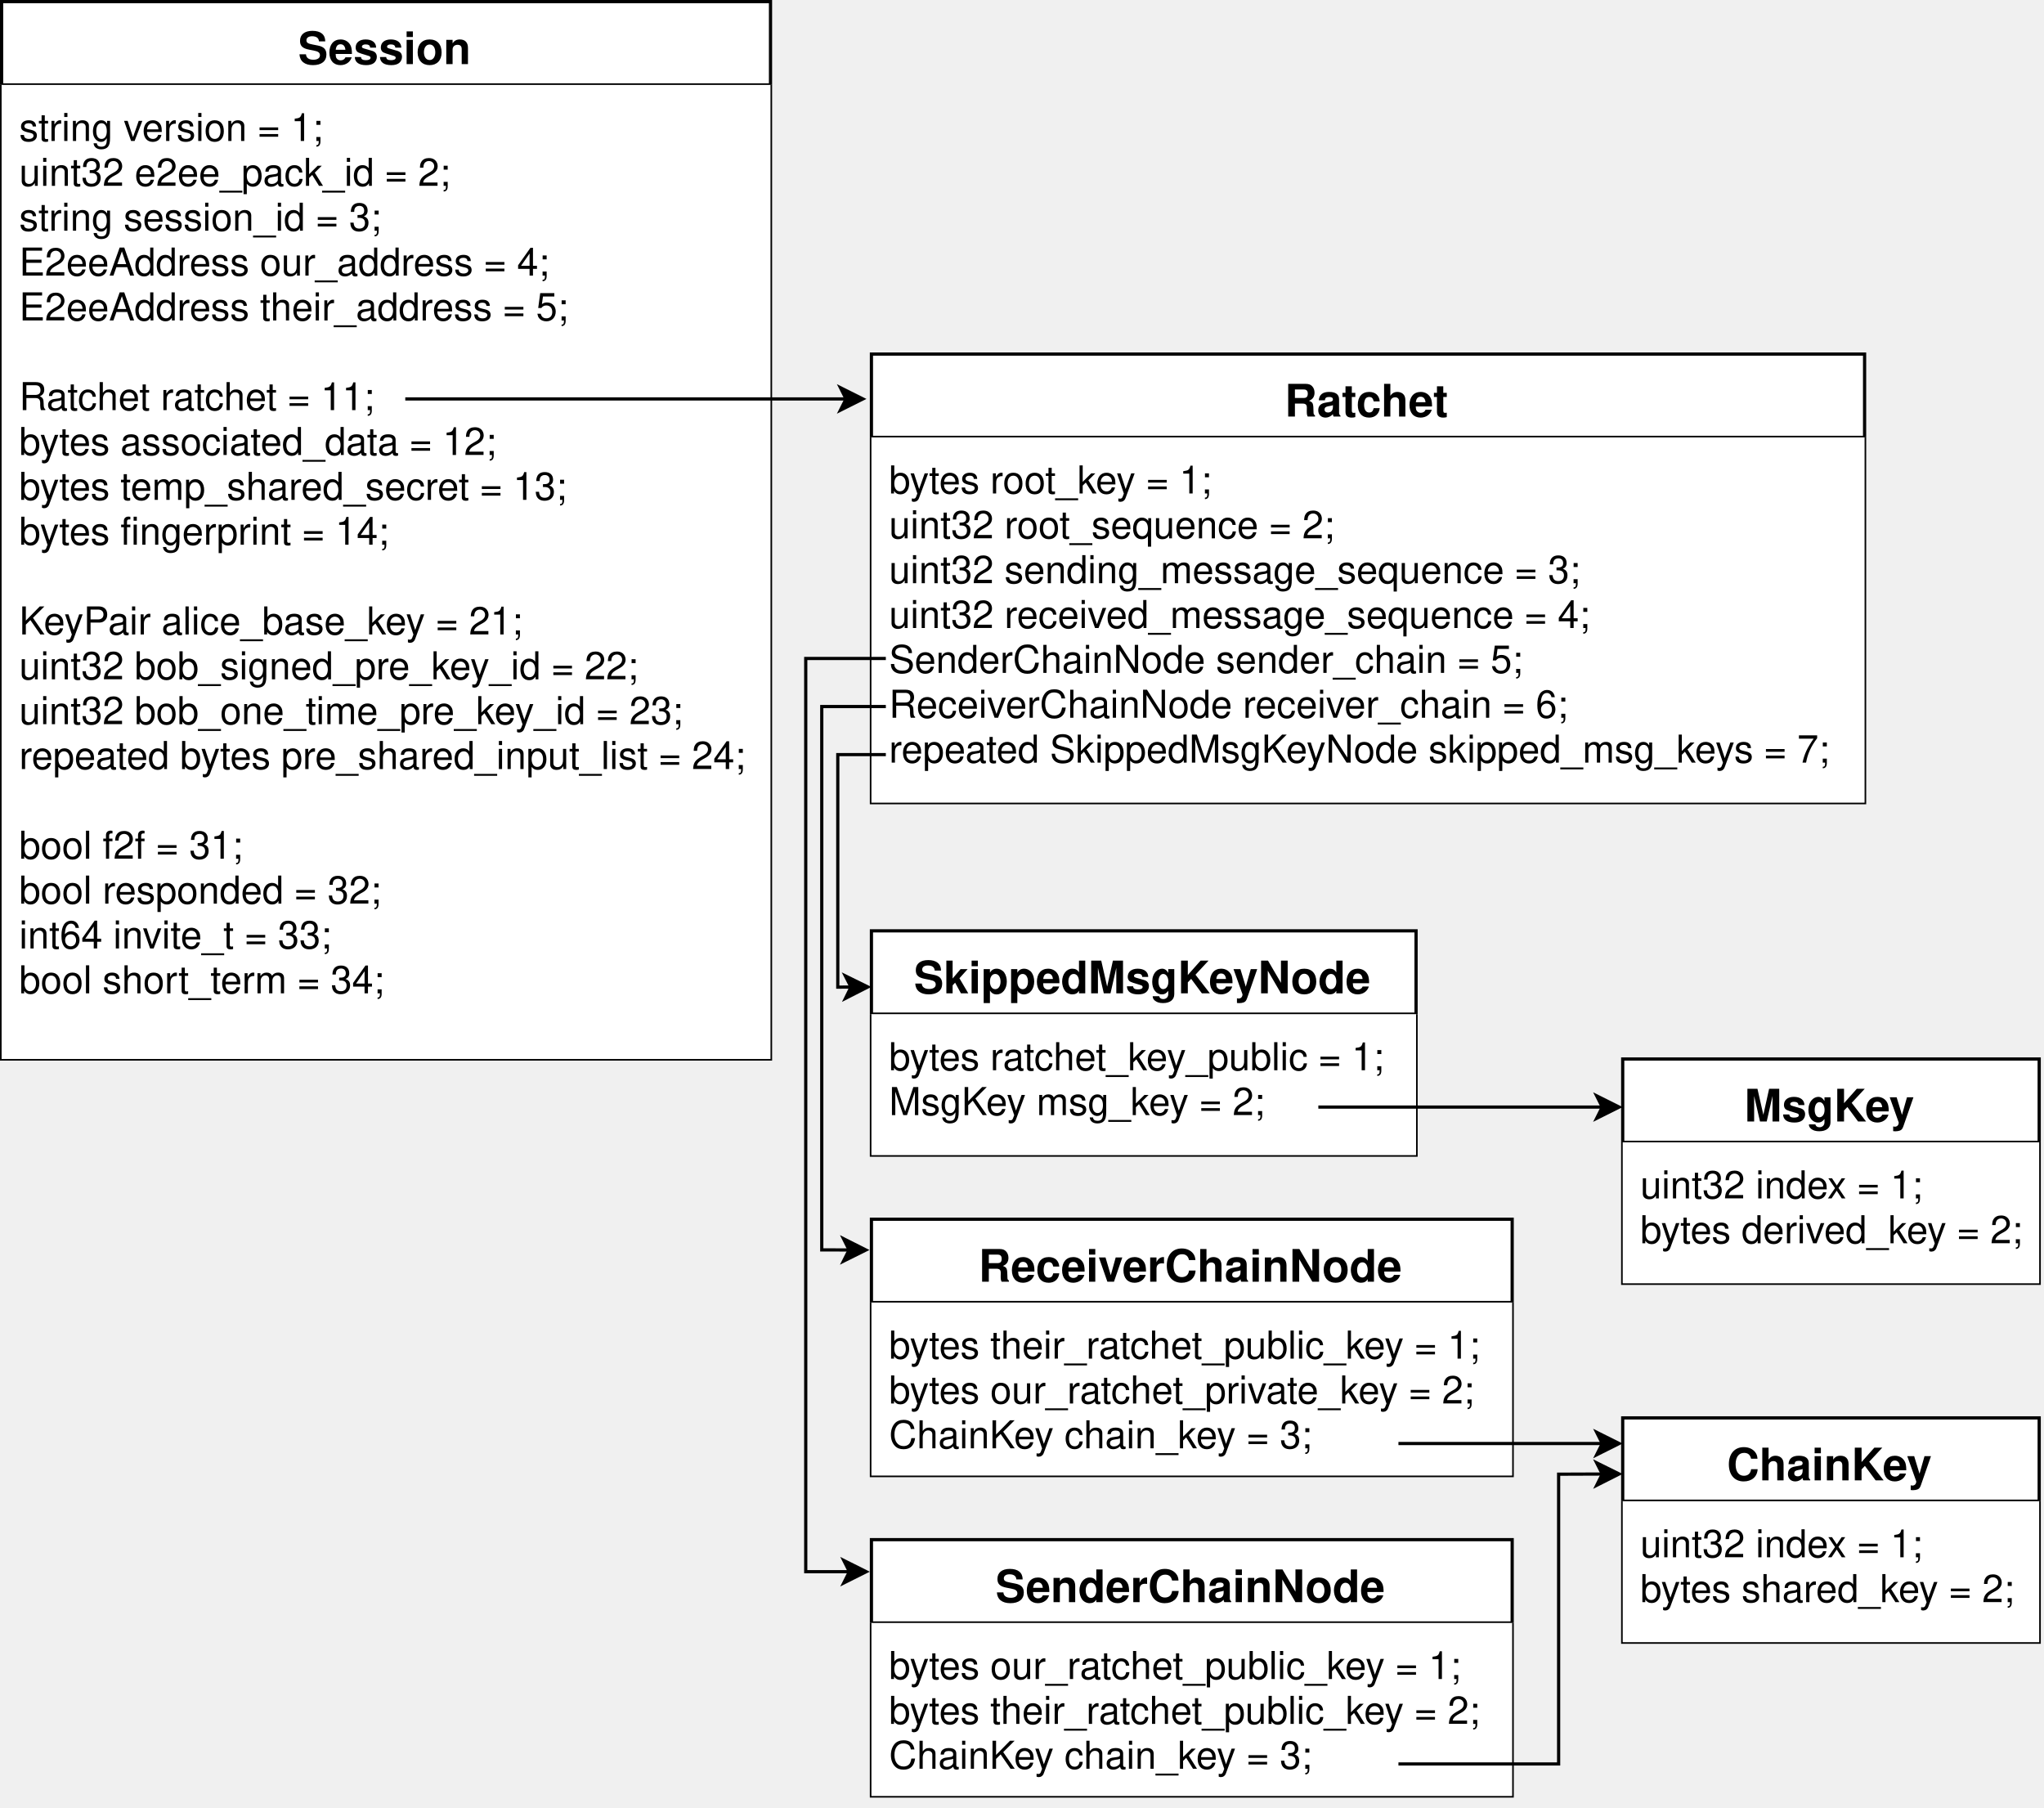
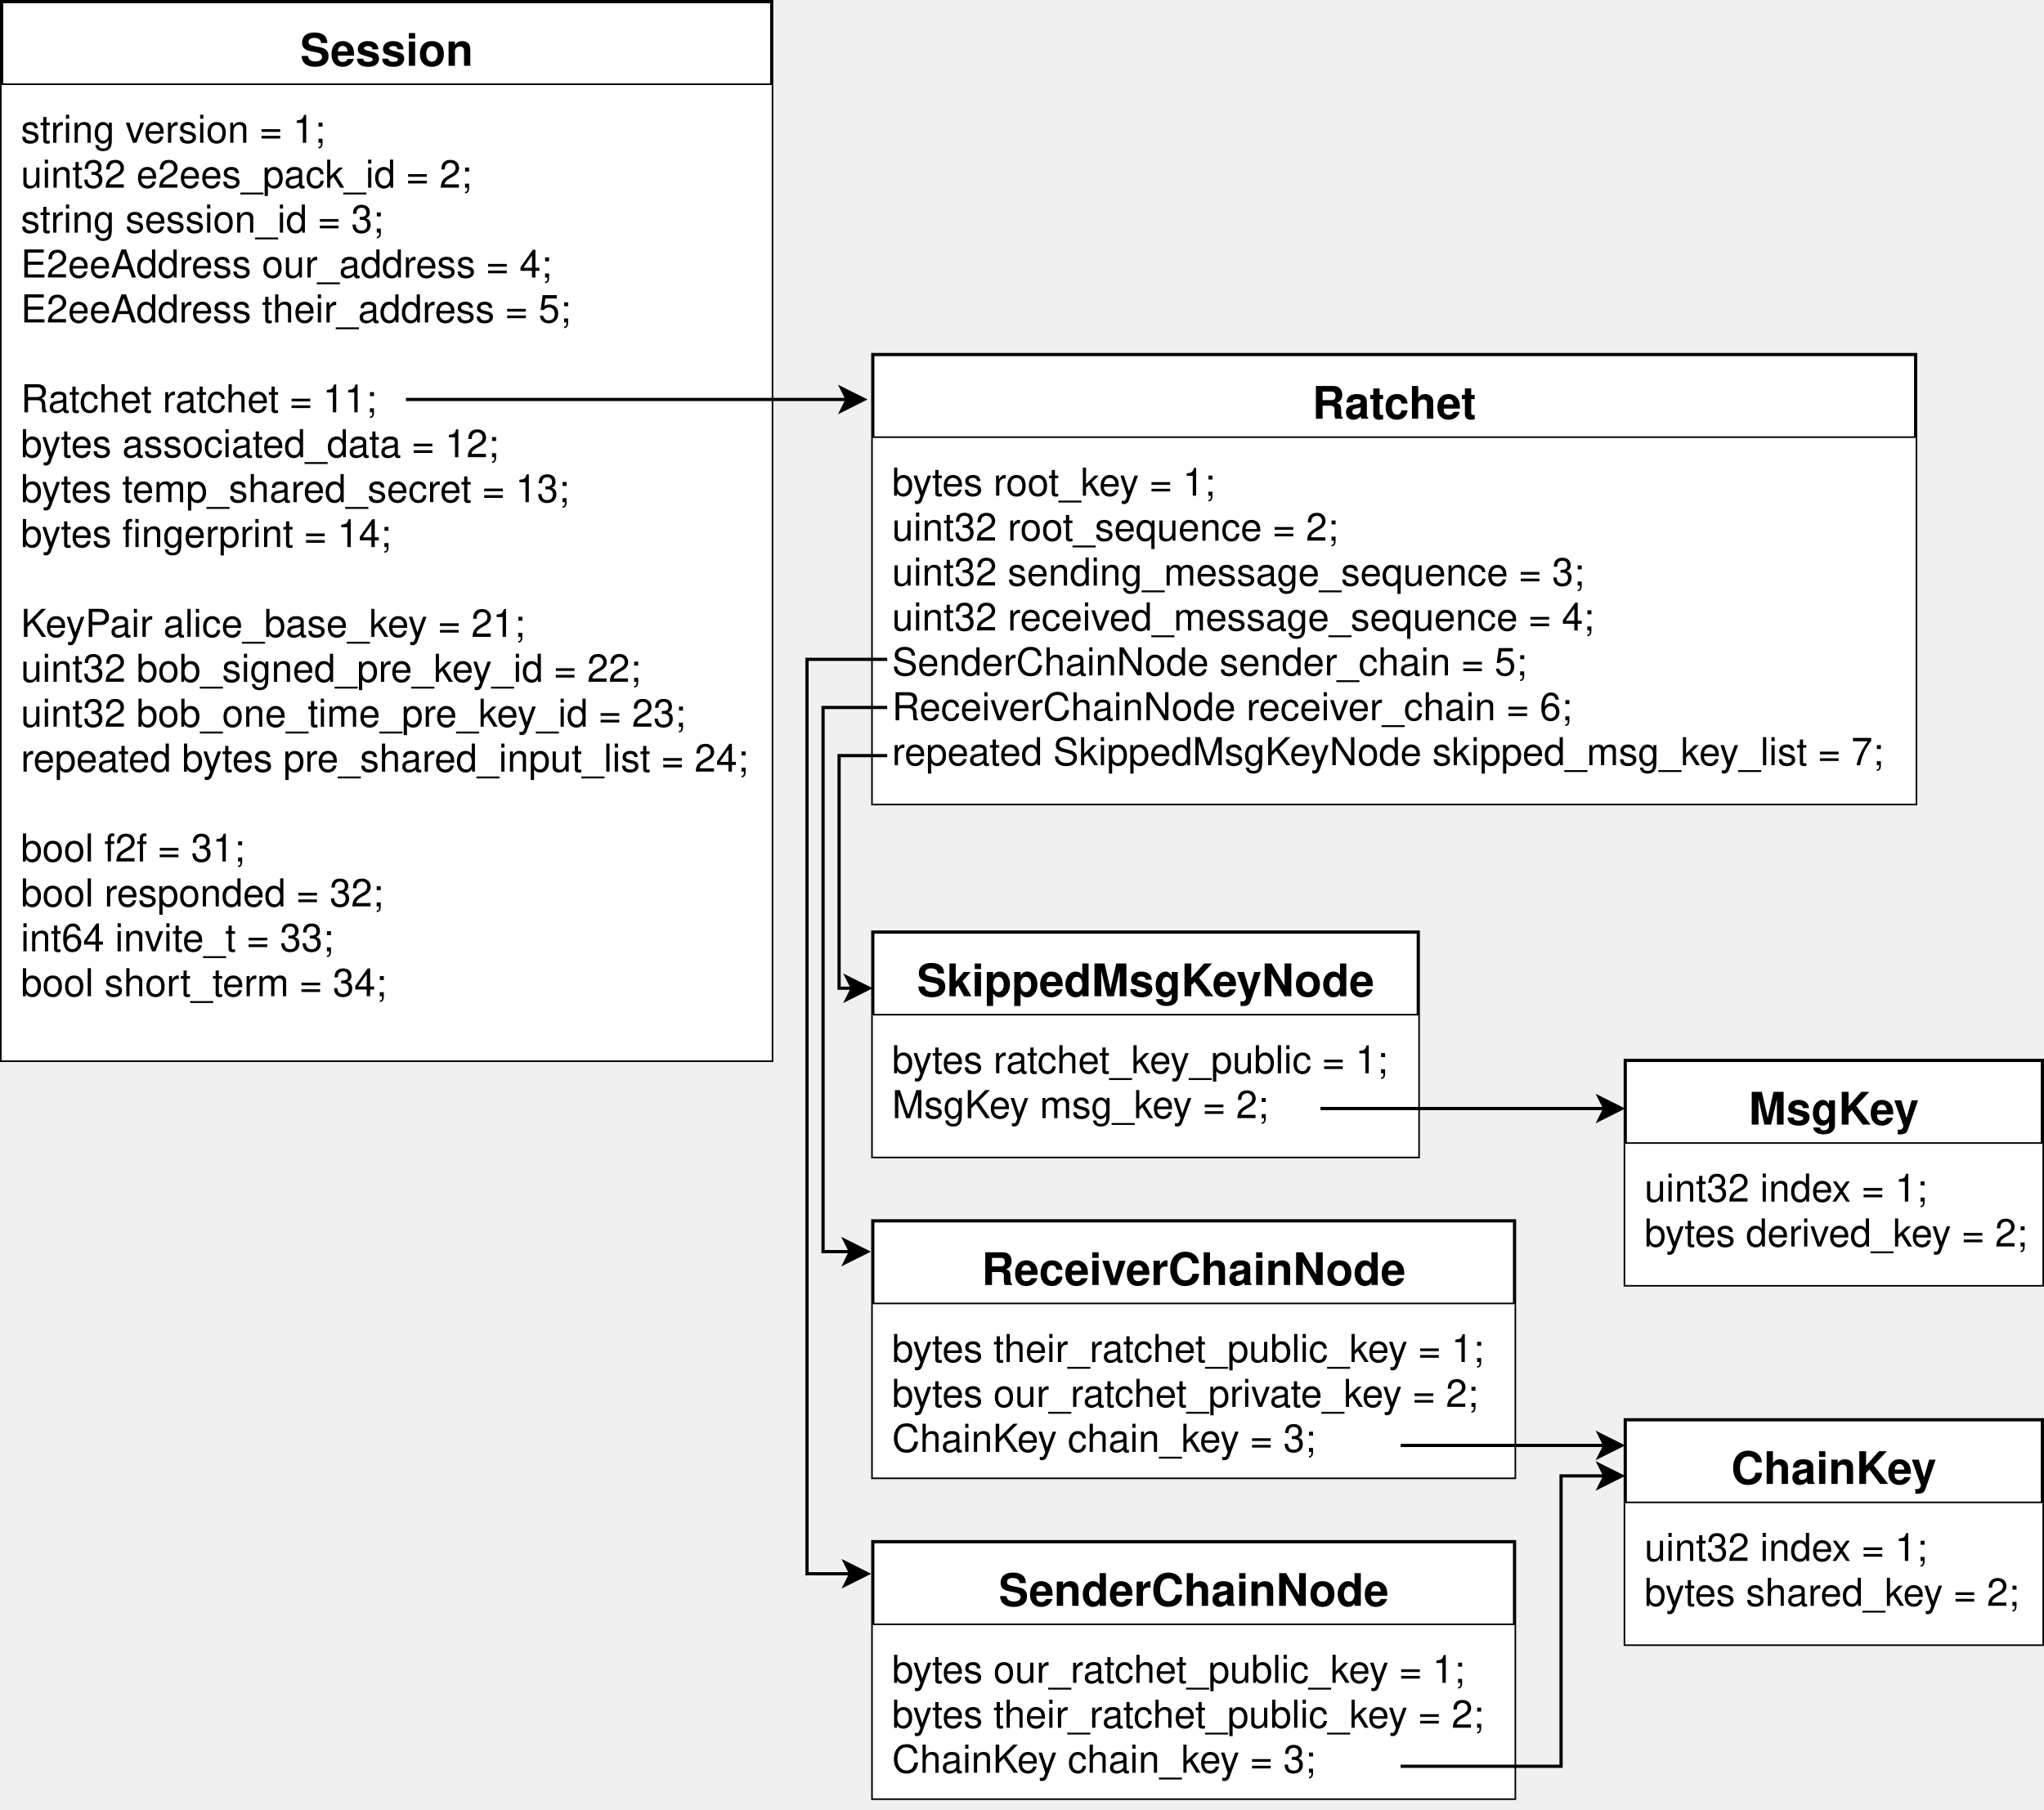
- <svg xmlns="http://www.w3.org/2000/svg" version="1.1" width="638px" height="564px" viewBox="-0.5 -0.5 638 564">
+ <svg xmlns="http://www.w3.org/2000/svg" style="background: transparent; background-color: transparent; color-scheme: light dark;" version="1.1" width="637px" height="564px" viewBox="-0.5 -0.5 637 564">
  <defs>
    <clipPath id="mx-clip-4-31-232-304-0">
      <rect x="4" y="31" width="232" height="304" />
    </clipPath>
-     <clipPath id="mx-clip-276-141-302-114-0">
-       <rect x="276" y="141" width="302" height="114" />
+     <clipPath id="mx-clip-276-141-317-114-0">
+       <rect x="276" y="141" width="317" height="114" />
    </clipPath>
    <clipPath id="mx-clip-276-511-192-54-0">
      <rect x="276" y="511" width="192" height="54" />
    </clipPath>
    <clipPath id="mx-clip-276-411-192-54-0">
      <rect x="276" y="411" width="192" height="54" />
    </clipPath>
    <clipPath id="mx-clip-510-473-122-44-0">
      <rect x="510" y="473" width="122" height="44" />
    </clipPath>
    <clipPath id="mx-clip-276-321-162-44-0">
      <rect x="276" y="321" width="162" height="44" />
    </clipPath>
    <clipPath id="mx-clip-510-361-122-44-0">
      <rect x="510" y="361" width="122" height="44" />
    </clipPath>
  </defs>
  <g>
-     <g>
-       <path d="M 0 26 L 0 0 L 240 0 L 240 26" fill="rgb(255, 255, 255)" stroke="rgb(0, 0, 0)" stroke-miterlimit="10" pointer-events="all" />
-       <path d="M 0 26 L 0 330 L 240 330 L 240 26" fill="none" stroke="rgb(0, 0, 0)" stroke-miterlimit="10" pointer-events="none" />
-       <path d="M 0 26 L 240 26" fill="none" stroke="rgb(0, 0, 0)" stroke-miterlimit="10" pointer-events="none" />
-     </g>
-     <g>
-       <g fill="rgb(0, 0, 0)" font-family="Helvetica" font-weight="bold" text-anchor="middle" font-size="14px">
-         <text x="119.5" y="19.5">Session</text>
+     <g data-cell-id="YkwdzpHEv2ZosyQvh-av-0">
+       <g data-cell-id="YkwdzpHEv2ZosyQvh-av-1">
+         <g data-cell-id="tgxJ8lzeyc_RPj6M9vG0-0">
+           <g>
+             <path d="M 0 26 L 0 0 L 240 0 L 240 26" fill="#ffffff" stroke="#000000" stroke-miterlimit="10" pointer-events="all" style="fill: light-dark(#ffffff, var(--ge-dark-color, #121212)); stroke: light-dark(rgb(0, 0, 0), rgb(255, 255, 255));" />
+             <path d="M 0 26 L 0 330 L 240 330 L 240 26" fill="none" stroke="#000000" stroke-miterlimit="10" pointer-events="none" style="stroke: light-dark(rgb(0, 0, 0), rgb(255, 255, 255));" />
+             <path d="M 0 26 L 240 26" fill="none" stroke="#000000" stroke-miterlimit="10" pointer-events="none" style="stroke: light-dark(rgb(0, 0, 0), rgb(255, 255, 255));" />
+           </g>
+           <g>
+             <g fill="#000000" font-family="Helvetica" font-weight="bold" text-anchor="middle" font-size="14px" style="fill: light-dark(rgb(0, 0, 0), rgb(255, 255, 255));">
+               <text x="120" y="20">Session</text>
+             </g>
+           </g>
+           <g data-cell-id="tgxJ8lzeyc_RPj6M9vG0-1">
+             <g>
+               <rect x="0" y="26" width="240" height="304" fill="#ffffff" stroke="none" pointer-events="all" style="fill: rgb(255, 255, 255);" />
+             </g>
+             <g>
+               <g fill="#000000" font-family="Helvetica" font-size="12px" clip-path="url(#mx-clip-4-31-232-304-0)" style="fill: light-dark(rgb(0, 0, 0), rgb(255, 255, 255));">
+                 <text x="6" y="44">string version = 1;</text>
+                 <text x="6" y="58">uint32 e2ees_pack_id = 2;</text>
+                 <text x="6" y="72">string session_id = 3;</text>
+                 <text x="6" y="86">E2eeAddress our_address = 4;</text>
+                 <text x="6" y="100">E2eeAddress their_address = 5;</text>
+                 <text x="6" y="128">Ratchet ratchet = 11;</text>
+                 <text x="6" y="142">bytes associated_data = 12;</text>
+                 <text x="6" y="156">bytes temp_shared_secret = 13;</text>
+                 <text x="6" y="170">bytes fingerprint = 14;</text>
+                 <text x="6" y="198">KeyPair alice_base_key = 21;</text>
+                 <text x="6" y="212">uint32 bob_signed_pre_key_id = 22;</text>
+                 <text x="6" y="226">uint32 bob_one_time_pre_key_id = 23;</text>
+                 <text x="6" y="240">repeated bytes pre_shared_input_list = 24;</text>
+                 <text x="6" y="268">bool f2f = 31;</text>
+                 <text x="6" y="282">bool responded = 32;</text>
+                 <text x="6" y="296">int64 invite_t = 33;</text>
+                 <text x="6" y="310">bool short_term = 34;</text>
+               </g>
+             </g>
+           </g>
+         </g>
+         <g data-cell-id="tgxJ8lzeyc_RPj6M9vG0-2">
+           <g>
+             <path d="M 271.5 136 L 271.5 110 L 596.5 110 L 596.5 136" fill="#ffffff" stroke="#000000" stroke-miterlimit="10" pointer-events="all" style="fill: light-dark(#ffffff, var(--ge-dark-color, #121212)); stroke: light-dark(rgb(0, 0, 0), rgb(255, 255, 255));" />
+             <path d="M 271.5 136 L 271.5 250 L 596.5 250 L 596.5 136" fill="none" stroke="#000000" stroke-miterlimit="10" pointer-events="none" style="stroke: light-dark(rgb(0, 0, 0), rgb(255, 255, 255));" />
+             <path d="M 271.5 136 L 596.5 136" fill="none" stroke="#000000" stroke-miterlimit="10" pointer-events="none" style="stroke: light-dark(rgb(0, 0, 0), rgb(255, 255, 255));" />
+           </g>
+           <g>
+             <g fill="#000000" font-family="Helvetica" font-weight="bold" text-anchor="middle" font-size="14px" style="fill: light-dark(rgb(0, 0, 0), rgb(255, 255, 255));">
+               <text x="434" y="130">Ratchet</text>
+             </g>
+           </g>
+           <g data-cell-id="tgxJ8lzeyc_RPj6M9vG0-3">
+             <g>
+               <rect x="271.5" y="136" width="325" height="114" fill="#ffffff" stroke="none" pointer-events="all" style="fill: rgb(255, 255, 255);" />
+             </g>
+             <g>
+               <g fill="#000000" font-family="Helvetica" font-size="12px" clip-path="url(#mx-clip-276-141-317-114-0)" style="fill: light-dark(rgb(0, 0, 0), rgb(255, 255, 255));">
+                 <text x="277.5" y="154">bytes root_key = 1;</text>
+                 <text x="277.5" y="168">uint32 root_sequence = 2;</text>
+                 <text x="277.5" y="182">uint32 sending_message_sequence = 3;</text>
+                 <text x="277.5" y="196">uint32 received_message_sequence = 4;</text>
+                 <text x="277.5" y="210">SenderChainNode sender_chain = 5;</text>
+                 <text x="277.5" y="224">ReceiverChainNode receiver_chain = 6;</text>
+                 <text x="277.5" y="238">repeated SkippedMsgKeyNode skipped_msg_key_list = 7;</text>
+               </g>
+             </g>
+           </g>
+         </g>
+         <g data-cell-id="tgxJ8lzeyc_RPj6M9vG0-4">
+           <g>
+             <path d="M 271.5 506 L 271.5 480 L 471.5 480 L 471.5 506" fill="#ffffff" stroke="#000000" stroke-miterlimit="10" pointer-events="all" style="fill: light-dark(#ffffff, var(--ge-dark-color, #121212)); stroke: light-dark(rgb(0, 0, 0), rgb(255, 255, 255));" />
+             <path d="M 271.5 506 L 271.5 560 L 471.5 560 L 471.5 506" fill="none" stroke="#000000" stroke-miterlimit="10" pointer-events="none" style="stroke: light-dark(rgb(0, 0, 0), rgb(255, 255, 255));" />
+             <path d="M 271.5 506 L 471.5 506" fill="none" stroke="#000000" stroke-miterlimit="10" pointer-events="none" style="stroke: light-dark(rgb(0, 0, 0), rgb(255, 255, 255));" />
+           </g>
+           <g>
+             <g fill="#000000" font-family="Helvetica" font-weight="bold" text-anchor="middle" font-size="14px" style="fill: light-dark(rgb(0, 0, 0), rgb(255, 255, 255));">
+               <text x="371.5" y="500">SenderChainNode</text>
+             </g>
+           </g>
+           <g data-cell-id="tgxJ8lzeyc_RPj6M9vG0-5">
+             <g>
+               <rect x="271.5" y="506" width="200" height="54" fill="#ffffff" stroke="none" pointer-events="all" style="fill: rgb(255, 255, 255);" />
+             </g>
+             <g>
+               <g fill="#000000" font-family="Helvetica" font-size="12px" clip-path="url(#mx-clip-276-511-192-54-0)" style="fill: light-dark(rgb(0, 0, 0), rgb(255, 255, 255));">
+                 <text x="277.5" y="524">bytes our_ratchet_public_key = 1;</text>
+                 <text x="277.5" y="538">bytes their_ratchet_public_key = 2;</text>
+                 <text x="277.5" y="552">ChainKey chain_key = 3;</text>
+               </g>
+             </g>
+           </g>
+         </g>
+         <g data-cell-id="tgxJ8lzeyc_RPj6M9vG0-6">
+           <g>
+             <path d="M 271.5 406 L 271.5 380 L 471.5 380 L 471.5 406" fill="#ffffff" stroke="#000000" stroke-miterlimit="10" pointer-events="all" style="fill: light-dark(#ffffff, var(--ge-dark-color, #121212)); stroke: light-dark(rgb(0, 0, 0), rgb(255, 255, 255));" />
+             <path d="M 271.5 406 L 271.5 460 L 471.5 460 L 471.5 406" fill="none" stroke="#000000" stroke-miterlimit="10" pointer-events="none" style="stroke: light-dark(rgb(0, 0, 0), rgb(255, 255, 255));" />
+             <path d="M 271.5 406 L 471.5 406" fill="none" stroke="#000000" stroke-miterlimit="10" pointer-events="none" style="stroke: light-dark(rgb(0, 0, 0), rgb(255, 255, 255));" />
+           </g>
+           <g>
+             <g fill="#000000" font-family="Helvetica" font-weight="bold" text-anchor="middle" font-size="14px" style="fill: light-dark(rgb(0, 0, 0), rgb(255, 255, 255));">
+               <text x="371.5" y="400">ReceiverChainNode</text>
+             </g>
+           </g>
+           <g data-cell-id="tgxJ8lzeyc_RPj6M9vG0-7">
+             <g>
+               <rect x="271.5" y="406" width="200" height="54" fill="#ffffff" stroke="none" pointer-events="all" style="fill: rgb(255, 255, 255);" />
+             </g>
+             <g>
+               <g fill="#000000" font-family="Helvetica" font-size="12px" clip-path="url(#mx-clip-276-411-192-54-0)" style="fill: light-dark(rgb(0, 0, 0), rgb(255, 255, 255));">
+                 <text x="277.5" y="424">bytes their_ratchet_public_key = 1;</text>
+                 <text x="277.5" y="438">bytes our_ratchet_private_key = 2;</text>
+                 <text x="277.5" y="452">ChainKey chain_key = 3;</text>
+               </g>
+             </g>
+           </g>
+         </g>
+         <g data-cell-id="tgxJ8lzeyc_RPj6M9vG0-8">
+           <g>
+             <path d="M 506 468 L 506 442 L 636 442 L 636 468" fill="#ffffff" stroke="#000000" stroke-miterlimit="10" pointer-events="all" style="fill: light-dark(#ffffff, var(--ge-dark-color, #121212)); stroke: light-dark(rgb(0, 0, 0), rgb(255, 255, 255));" />
+             <path d="M 506 468 L 506 512 L 636 512 L 636 468" fill="none" stroke="#000000" stroke-miterlimit="10" pointer-events="none" style="stroke: light-dark(rgb(0, 0, 0), rgb(255, 255, 255));" />
+             <path d="M 506 468 L 636 468" fill="none" stroke="#000000" stroke-miterlimit="10" pointer-events="none" style="stroke: light-dark(rgb(0, 0, 0), rgb(255, 255, 255));" />
+           </g>
+           <g>
+             <g fill="#000000" font-family="Helvetica" font-weight="bold" text-anchor="middle" font-size="14px" style="fill: light-dark(rgb(0, 0, 0), rgb(255, 255, 255));">
+               <text x="571" y="462">ChainKey</text>
+             </g>
+           </g>
+           <g data-cell-id="tgxJ8lzeyc_RPj6M9vG0-9">
+             <g>
+               <rect x="506" y="468" width="130" height="44" fill="#ffffff" stroke="none" pointer-events="all" style="fill: rgb(255, 255, 255);" />
+             </g>
+             <g>
+               <g fill="#000000" font-family="Helvetica" font-size="12px" clip-path="url(#mx-clip-510-473-122-44-0)" style="fill: light-dark(rgb(0, 0, 0), rgb(255, 255, 255));">
+                 <text x="512" y="486">uint32 index = 1;</text>
+                 <text x="512" y="500">bytes shared_key = 2;</text>
+               </g>
+             </g>
+           </g>
+         </g>
+         <g data-cell-id="tgxJ8lzeyc_RPj6M9vG0-10">
+           <g>
+             <path d="M 271.5 316 L 271.5 290 L 441.5 290 L 441.5 316" fill="#ffffff" stroke="#000000" stroke-miterlimit="10" pointer-events="all" style="fill: light-dark(#ffffff, var(--ge-dark-color, #121212)); stroke: light-dark(rgb(0, 0, 0), rgb(255, 255, 255));" />
+             <path d="M 271.5 316 L 271.5 360 L 441.5 360 L 441.5 316" fill="none" stroke="#000000" stroke-miterlimit="10" pointer-events="none" style="stroke: light-dark(rgb(0, 0, 0), rgb(255, 255, 255));" />
+             <path d="M 271.5 316 L 441.5 316" fill="none" stroke="#000000" stroke-miterlimit="10" pointer-events="none" style="stroke: light-dark(rgb(0, 0, 0), rgb(255, 255, 255));" />
+           </g>
+           <g>
+             <g fill="#000000" font-family="Helvetica" font-weight="bold" text-anchor="middle" font-size="14px" style="fill: light-dark(rgb(0, 0, 0), rgb(255, 255, 255));">
+               <text x="356.5" y="310">SkippedMsgKeyNode</text>
+             </g>
+           </g>
+           <g data-cell-id="tgxJ8lzeyc_RPj6M9vG0-11">
+             <g>
+               <rect x="271.5" y="316" width="170" height="44" fill="#ffffff" stroke="none" pointer-events="all" style="fill: rgb(255, 255, 255);" />
+             </g>
+             <g>
+               <g fill="#000000" font-family="Helvetica" font-size="12px" clip-path="url(#mx-clip-276-321-162-44-0)" style="fill: light-dark(rgb(0, 0, 0), rgb(255, 255, 255));">
+                 <text x="277.5" y="334">bytes ratchet_key_public = 1;</text>
+                 <text x="277.5" y="348">MsgKey msg_key = 2;</text>
+               </g>
+             </g>
+           </g>
+         </g>
+         <g data-cell-id="tgxJ8lzeyc_RPj6M9vG0-12">
+           <g>
+             <path d="M 506 356 L 506 330 L 636 330 L 636 356" fill="#ffffff" stroke="#000000" stroke-miterlimit="10" pointer-events="all" style="fill: light-dark(#ffffff, var(--ge-dark-color, #121212)); stroke: light-dark(rgb(0, 0, 0), rgb(255, 255, 255));" />
+             <path d="M 506 356 L 506 400 L 636 400 L 636 356" fill="none" stroke="#000000" stroke-miterlimit="10" pointer-events="none" style="stroke: light-dark(rgb(0, 0, 0), rgb(255, 255, 255));" />
+             <path d="M 506 356 L 636 356" fill="none" stroke="#000000" stroke-miterlimit="10" pointer-events="none" style="stroke: light-dark(rgb(0, 0, 0), rgb(255, 255, 255));" />
+           </g>
+           <g>
+             <g fill="#000000" font-family="Helvetica" font-weight="bold" text-anchor="middle" font-size="14px" style="fill: light-dark(rgb(0, 0, 0), rgb(255, 255, 255));">
+               <text x="571" y="350">MsgKey</text>
+             </g>
+           </g>
+           <g data-cell-id="tgxJ8lzeyc_RPj6M9vG0-13">
+             <g>
+               <rect x="506" y="356" width="130" height="44" fill="#ffffff" stroke="none" pointer-events="all" style="fill: rgb(255, 255, 255);" />
+             </g>
+             <g>
+               <g fill="#000000" font-family="Helvetica" font-size="12px" clip-path="url(#mx-clip-510-361-122-44-0)" style="fill: light-dark(rgb(0, 0, 0), rgb(255, 255, 255));">
+                 <text x="512" y="374">uint32 index = 1;</text>
+                 <text x="512" y="388">bytes derived_key = 2;</text>
+               </g>
+             </g>
+           </g>
+         </g>
+         <g data-cell-id="tgxJ8lzeyc_RPj6M9vG0-16">
+           <g data-cell-id="tgxJ8lzeyc_RPj6M9vG0-17" />
+         </g>
+         <g data-cell-id="tgxJ8lzeyc_RPj6M9vG0-18">
+           <g data-cell-id="tgxJ8lzeyc_RPj6M9vG0-19" />
+         </g>
+         <g data-cell-id="-s4r_1TsaPjzUiJBxQrH-0">
+           <g data-cell-id="-s4r_1TsaPjzUiJBxQrH-1" />
+         </g>
+         <g data-cell-id="-s4r_1TsaPjzUiJBxQrH-2" />
+         <g data-cell-id="elUg12UE3iu_LM4cGDYE-0">
+           <g data-cell-id="elUg12UE3iu_LM4cGDYE-1" />
+         </g>
+         <g data-cell-id="BEYrHYv9CIQZ93qOi1ey-3">
+           <g>
+             <path d="M 126 124 L 263.51 124" fill="none" stroke="#000000" stroke-miterlimit="10" pointer-events="stroke" style="stroke: light-dark(rgb(0, 0, 0), rgb(255, 255, 255));" />
+             <path d="M 268.76 124 L 261.76 127.5 L 263.51 124 L 261.76 120.5 Z" fill="#000000" stroke="#000000" stroke-miterlimit="10" pointer-events="all" style="fill: light-dark(rgb(0, 0, 0), rgb(255, 255, 255)); stroke: light-dark(rgb(0, 0, 0), rgb(255, 255, 255));" />
+           </g>
+         </g>
+         <g data-cell-id="ycRJZo0U8VZCd2VdMa3f-0" />
+         <g data-cell-id="ycRJZo0U8VZCd2VdMa3f-1" />
+         <g data-cell-id="aQM8-L3IFbETCL3_f2g8-1">
+           <g>
+             <path d="M 265.13 307.5 L 261 307.5 L 261 235 L 276 235" fill="none" stroke="#000000" stroke-miterlimit="10" pointer-events="stroke" style="stroke: light-dark(rgb(0, 0, 0), rgb(255, 255, 255));" />
+             <path d="M 270.38 307.5 L 263.38 311 L 265.13 307.5 L 263.38 304 Z" fill="#000000" stroke="#000000" stroke-miterlimit="10" pointer-events="all" style="fill: light-dark(rgb(0, 0, 0), rgb(255, 255, 255)); stroke: light-dark(rgb(0, 0, 0), rgb(255, 255, 255));" />
+           </g>
+         </g>
+         <g data-cell-id="aQM8-L3IFbETCL3_f2g8-2">
+           <g>
+             <path d="M 264.53 389.6 L 256 389.6 L 256 220 L 276 220" fill="none" stroke="#000000" stroke-miterlimit="10" pointer-events="stroke" style="stroke: light-dark(rgb(0, 0, 0), rgb(255, 255, 255));" />
+             <path d="M 269.78 389.6 L 262.78 393.1 L 264.53 389.6 L 262.78 386.1 Z" fill="#000000" stroke="#000000" stroke-miterlimit="10" pointer-events="all" style="fill: light-dark(rgb(0, 0, 0), rgb(255, 255, 255)); stroke: light-dark(rgb(0, 0, 0), rgb(255, 255, 255));" />
+           </g>
+         </g>
+         <g data-cell-id="aQM8-L3IFbETCL3_f2g8-3">
+           <g>
+             <path d="M 264.63 490 L 251 490 L 251 205 L 276 205" fill="none" stroke="#000000" stroke-miterlimit="10" pointer-events="stroke" style="stroke: light-dark(rgb(0, 0, 0), rgb(255, 255, 255));" />
+             <path d="M 269.88 490 L 262.88 493.5 L 264.63 490 L 262.88 486.5 Z" fill="#000000" stroke="#000000" stroke-miterlimit="10" pointer-events="all" style="fill: light-dark(rgb(0, 0, 0), rgb(255, 255, 255)); stroke: light-dark(rgb(0, 0, 0), rgb(255, 255, 255));" />
+           </g>
+         </g>
+         <g data-cell-id="aQM8-L3IFbETCL3_f2g8-5">
+           <g>
+             <path d="M 411 345 L 499.63 345" fill="none" stroke="#000000" stroke-miterlimit="10" pointer-events="stroke" style="stroke: light-dark(rgb(0, 0, 0), rgb(255, 255, 255));" />
+             <path d="M 504.88 345 L 497.88 348.5 L 499.63 345 L 497.88 341.5 Z" fill="#000000" stroke="#000000" stroke-miterlimit="10" pointer-events="all" style="fill: light-dark(rgb(0, 0, 0), rgb(255, 255, 255)); stroke: light-dark(rgb(0, 0, 0), rgb(255, 255, 255));" />
+           </g>
+         </g>
+         <g data-cell-id="aQM8-L3IFbETCL3_f2g8-6">
+           <g>
+             <path d="M 436 450 L 499.63 450" fill="none" stroke="#000000" stroke-miterlimit="10" pointer-events="stroke" style="stroke: light-dark(rgb(0, 0, 0), rgb(255, 255, 255));" />
+             <path d="M 504.88 450 L 497.88 453.5 L 499.63 450 L 497.88 446.5 Z" fill="#000000" stroke="#000000" stroke-miterlimit="10" pointer-events="all" style="fill: light-dark(rgb(0, 0, 0), rgb(255, 255, 255)); stroke: light-dark(rgb(0, 0, 0), rgb(255, 255, 255));" />
+           </g>
+         </g>
+         <g data-cell-id="aQM8-L3IFbETCL3_f2g8-7">
+           <g>
+             <path d="M 436 550 L 486 550 L 486 459.5 L 499.63 459.5" fill="none" stroke="#000000" stroke-miterlimit="10" pointer-events="stroke" style="stroke: light-dark(rgb(0, 0, 0), rgb(255, 255, 255));" />
+             <path d="M 504.88 459.5 L 497.88 463 L 499.63 459.5 L 497.88 456 Z" fill="#000000" stroke="#000000" stroke-miterlimit="10" pointer-events="all" style="fill: light-dark(rgb(0, 0, 0), rgb(255, 255, 255)); stroke: light-dark(rgb(0, 0, 0), rgb(255, 255, 255));" />
+           </g>
+         </g>
      </g>
-     </g>
-     <g>
-       <rect x="0" y="26" width="240" height="304" fill="#ffffff" stroke="none" pointer-events="all" />
-     </g>
-     <g>
-       <g fill="rgb(0, 0, 0)" font-family="Helvetica" clip-path="url(#mx-clip-4-31-232-304-0)" font-size="12px">
-         <text x="5.5" y="43.5">string version = 1;</text>
-         <text x="5.5" y="57.5">uint32 e2ee_pack_id = 2;</text>
-         <text x="5.5" y="71.5">string session_id = 3;</text>
-         <text x="5.5" y="85.5">E2eeAddress our_address = 4;</text>
-         <text x="5.5" y="99.5">E2eeAddress their_address = 5;</text>
-         <text x="5.5" y="127.5">Ratchet ratchet = 11;</text>
-         <text x="5.5" y="141.5">bytes associated_data = 12;</text>
-         <text x="5.5" y="155.5">bytes temp_shared_secret = 13;</text>
-         <text x="5.5" y="169.5">bytes fingerprint = 14;</text>
-         <text x="5.5" y="197.5">KeyPair alice_base_key = 21;</text>
-         <text x="5.5" y="211.5">uint32 bob_signed_pre_key_id = 22;</text>
-         <text x="5.5" y="225.5">uint32 bob_one_time_pre_key_id = 23;</text>
-         <text x="5.5" y="239.5">repeated bytes pre_shared_input_list = 24;</text>
-         <text x="5.5" y="267.5">bool f2f = 31;</text>
-         <text x="5.5" y="281.5">bool responded = 32;</text>
-         <text x="5.5" y="295.5">int64 invite_t = 33;</text>
-         <text x="5.5" y="309.5">bool short_term = 34;</text>
-       </g>
-     </g>
-     <g>
-       <path d="M 271.5 136 L 271.5 110 L 581.5 110 L 581.5 136" fill="rgb(255, 255, 255)" stroke="rgb(0, 0, 0)" stroke-miterlimit="10" pointer-events="all" />
-       <path d="M 271.5 136 L 271.5 250 L 581.5 250 L 581.5 136" fill="none" stroke="rgb(0, 0, 0)" stroke-miterlimit="10" pointer-events="none" />
-       <path d="M 271.5 136 L 581.5 136" fill="none" stroke="rgb(0, 0, 0)" stroke-miterlimit="10" pointer-events="none" />
-     </g>
-     <g>
-       <g fill="rgb(0, 0, 0)" font-family="Helvetica" font-weight="bold" text-anchor="middle" font-size="14px">
-         <text x="426" y="129.5">Ratchet</text>
-       </g>
-     </g>
-     <g>
-       <rect x="271.5" y="136" width="310" height="114" fill="#ffffff" stroke="none" pointer-events="all" />
-     </g>
-     <g>
-       <g fill="rgb(0, 0, 0)" font-family="Helvetica" clip-path="url(#mx-clip-276-141-302-114-0)" font-size="12px">
-         <text x="277" y="153.5">bytes root_key = 1;</text>
-         <text x="277" y="167.5">uint32 root_sequence = 2;</text>
-         <text x="277" y="181.5">uint32 sending_message_sequence = 3;</text>
-         <text x="277" y="195.5">uint32 received_message_sequence = 4;</text>
-         <text x="277" y="209.5">SenderChainNode sender_chain = 5;</text>
-         <text x="277" y="223.5">ReceiverChainNode receiver_chain = 6;</text>
-         <text x="277" y="237.5">repeated SkippedMsgKeyNode skipped_msg_keys = 7;</text>
-       </g>
-     </g>
-     <g>
-       <path d="M 271.5 506 L 271.5 480 L 471.5 480 L 471.5 506" fill="rgb(255, 255, 255)" stroke="rgb(0, 0, 0)" stroke-miterlimit="10" pointer-events="all" />
-       <path d="M 271.5 506 L 271.5 560 L 471.5 560 L 471.5 506" fill="none" stroke="rgb(0, 0, 0)" stroke-miterlimit="10" pointer-events="none" />
-       <path d="M 271.5 506 L 471.5 506" fill="none" stroke="rgb(0, 0, 0)" stroke-miterlimit="10" pointer-events="none" />
-     </g>
-     <g>
-       <g fill="rgb(0, 0, 0)" font-family="Helvetica" font-weight="bold" text-anchor="middle" font-size="14px">
-         <text x="371" y="499.5">SenderChainNode</text>
-       </g>
-     </g>
-     <g>
-       <rect x="271.5" y="506" width="200" height="54" fill="#ffffff" stroke="none" pointer-events="all" />
-     </g>
-     <g>
-       <g fill="rgb(0, 0, 0)" font-family="Helvetica" clip-path="url(#mx-clip-276-511-192-54-0)" font-size="12px">
-         <text x="277" y="523.5">bytes our_ratchet_public_key = 1;</text>
-         <text x="277" y="537.5">bytes their_ratchet_public_key = 2;</text>
-         <text x="277" y="551.5">ChainKey chain_key = 3;</text>
-       </g>
-     </g>
-     <g>
-       <path d="M 271.5 406 L 271.5 380 L 471.5 380 L 471.5 406" fill="rgb(255, 255, 255)" stroke="rgb(0, 0, 0)" stroke-miterlimit="10" pointer-events="all" />
-       <path d="M 271.5 406 L 271.5 460 L 471.5 460 L 471.5 406" fill="none" stroke="rgb(0, 0, 0)" stroke-miterlimit="10" pointer-events="none" />
-       <path d="M 271.5 406 L 471.5 406" fill="none" stroke="rgb(0, 0, 0)" stroke-miterlimit="10" pointer-events="none" />
-     </g>
-     <g>
-       <g fill="rgb(0, 0, 0)" font-family="Helvetica" font-weight="bold" text-anchor="middle" font-size="14px">
-         <text x="371" y="399.5">ReceiverChainNode</text>
-       </g>
-     </g>
-     <g>
-       <rect x="271.5" y="406" width="200" height="54" fill="#ffffff" stroke="none" pointer-events="all" />
-     </g>
-     <g>
-       <g fill="rgb(0, 0, 0)" font-family="Helvetica" clip-path="url(#mx-clip-276-411-192-54-0)" font-size="12px">
-         <text x="277" y="423.5">bytes their_ratchet_public_key = 1;</text>
-         <text x="277" y="437.5">bytes our_ratchet_private_key = 2;</text>
-         <text x="277" y="451.5">ChainKey chain_key = 3;</text>
-       </g>
-     </g>
-     <g>
-       <path d="M 506 468 L 506 442 L 636 442 L 636 468" fill="rgb(255, 255, 255)" stroke="rgb(0, 0, 0)" stroke-miterlimit="10" pointer-events="all" />
-       <path d="M 506 468 L 506 512 L 636 512 L 636 468" fill="none" stroke="rgb(0, 0, 0)" stroke-miterlimit="10" pointer-events="none" />
-       <path d="M 506 468 L 636 468" fill="none" stroke="rgb(0, 0, 0)" stroke-miterlimit="10" pointer-events="none" />
-     </g>
-     <g>
-       <g fill="rgb(0, 0, 0)" font-family="Helvetica" font-weight="bold" text-anchor="middle" font-size="14px">
-         <text x="570.5" y="461.5">ChainKey</text>
-       </g>
-     </g>
-     <g>
-       <rect x="506" y="468" width="130" height="44" fill="#ffffff" stroke="none" pointer-events="all" />
-     </g>
-     <g>
-       <g fill="rgb(0, 0, 0)" font-family="Helvetica" clip-path="url(#mx-clip-510-473-122-44-0)" font-size="12px">
-         <text x="511.5" y="485.5">uint32 index = 1;</text>
-         <text x="511.5" y="499.5">bytes shared_key = 2;</text>
-       </g>
-     </g>
-     <g>
-       <path d="M 271.5 316 L 271.5 290 L 441.5 290 L 441.5 316" fill="rgb(255, 255, 255)" stroke="rgb(0, 0, 0)" stroke-miterlimit="10" pointer-events="all" />
-       <path d="M 271.5 316 L 271.5 360 L 441.5 360 L 441.5 316" fill="none" stroke="rgb(0, 0, 0)" stroke-miterlimit="10" pointer-events="none" />
-       <path d="M 271.5 316 L 441.5 316" fill="none" stroke="rgb(0, 0, 0)" stroke-miterlimit="10" pointer-events="none" />
-     </g>
-     <g>
-       <g fill="rgb(0, 0, 0)" font-family="Helvetica" font-weight="bold" text-anchor="middle" font-size="14px">
-         <text x="356" y="309.5">SkippedMsgKeyNode</text>
-       </g>
-     </g>
-     <g>
-       <rect x="271.5" y="316" width="170" height="44" fill="#ffffff" stroke="none" pointer-events="all" />
-     </g>
-     <g>
-       <g fill="rgb(0, 0, 0)" font-family="Helvetica" clip-path="url(#mx-clip-276-321-162-44-0)" font-size="12px">
-         <text x="277" y="333.5">bytes ratchet_key_public = 1;</text>
-         <text x="277" y="347.5">MsgKey msg_key = 2;</text>
-       </g>
-     </g>
-     <g>
-       <path d="M 506 356 L 506 330 L 636 330 L 636 356" fill="rgb(255, 255, 255)" stroke="rgb(0, 0, 0)" stroke-miterlimit="10" pointer-events="all" />
-       <path d="M 506 356 L 506 400 L 636 400 L 636 356" fill="none" stroke="rgb(0, 0, 0)" stroke-miterlimit="10" pointer-events="none" />
-       <path d="M 506 356 L 636 356" fill="none" stroke="rgb(0, 0, 0)" stroke-miterlimit="10" pointer-events="none" />
-     </g>
-     <g>
-       <g fill="rgb(0, 0, 0)" font-family="Helvetica" font-weight="bold" text-anchor="middle" font-size="14px">
-         <text x="570.5" y="349.5">MsgKey</text>
-       </g>
-     </g>
-     <g>
-       <rect x="506" y="356" width="130" height="44" fill="#ffffff" stroke="none" pointer-events="all" />
-     </g>
-     <g>
-       <g fill="rgb(0, 0, 0)" font-family="Helvetica" clip-path="url(#mx-clip-510-361-122-44-0)" font-size="12px">
-         <text x="511.5" y="373.5">uint32 index = 1;</text>
-         <text x="511.5" y="387.5">bytes derived_key = 2;</text>
-       </g>
-     </g>
-     <g>
-       <path d="M 126 124 L 263.58 124" fill="none" stroke="rgb(0, 0, 0)" stroke-miterlimit="10" pointer-events="stroke" />
-       <path d="M 268.83 124 L 261.83 127.5 L 263.58 124 L 261.83 120.5 Z" fill="rgb(0, 0, 0)" stroke="rgb(0, 0, 0)" stroke-miterlimit="10" pointer-events="all" />
-     </g>
-     <g>
-       <path d="M 265.13 307.54 L 261 307.57 L 261 235 L 276 235" fill="none" stroke="rgb(0, 0, 0)" stroke-miterlimit="10" pointer-events="stroke" />
-       <path d="M 270.38 307.51 L 263.41 311.06 L 265.13 307.54 L 263.36 304.06 Z" fill="rgb(0, 0, 0)" stroke="rgb(0, 0, 0)" stroke-miterlimit="10" pointer-events="all" />
-     </g>
-     <g>
-       <path d="M 264.53 389.59 L 256 389.57 L 256 220 L 276 220" fill="none" stroke="rgb(0, 0, 0)" stroke-miterlimit="10" pointer-events="stroke" />
-       <path d="M 269.78 389.6 L 262.78 393.08 L 264.53 389.59 L 262.79 386.08 Z" fill="rgb(0, 0, 0)" stroke="rgb(0, 0, 0)" stroke-miterlimit="10" pointer-events="all" />
-     </g>
-     <g>
-       <path d="M 264.63 490 L 251 490 L 251 205 L 276 205" fill="none" stroke="rgb(0, 0, 0)" stroke-miterlimit="10" pointer-events="stroke" />
-       <path d="M 269.88 490 L 262.88 493.5 L 264.63 490 L 262.88 486.5 Z" fill="rgb(0, 0, 0)" stroke="rgb(0, 0, 0)" stroke-miterlimit="10" pointer-events="all" />
-     </g>
-     <g>
-       <path d="M 411 345 L 499.63 345" fill="none" stroke="rgb(0, 0, 0)" stroke-miterlimit="10" pointer-events="stroke" />
-       <path d="M 504.88 345 L 497.88 348.5 L 499.63 345 L 497.88 341.5 Z" fill="rgb(0, 0, 0)" stroke="rgb(0, 0, 0)" stroke-miterlimit="10" pointer-events="all" />
-     </g>
-     <g>
-       <path d="M 436 450 L 499.63 450" fill="none" stroke="rgb(0, 0, 0)" stroke-miterlimit="10" pointer-events="stroke" />
-       <path d="M 504.88 450 L 497.88 453.5 L 499.63 450 L 497.88 446.5 Z" fill="rgb(0, 0, 0)" stroke="rgb(0, 0, 0)" stroke-miterlimit="10" pointer-events="all" />
-     </g>
-     <g>
-       <path d="M 436 550 L 486 550 L 486 459.57 L 499.63 459.52" fill="none" stroke="rgb(0, 0, 0)" stroke-miterlimit="10" pointer-events="stroke" />
-       <path d="M 504.88 459.5 L 497.89 463.03 L 499.63 459.52 L 497.87 456.03 Z" fill="rgb(0, 0, 0)" stroke="rgb(0, 0, 0)" stroke-miterlimit="10" pointer-events="all" />
    </g>
  </g>
</svg>
